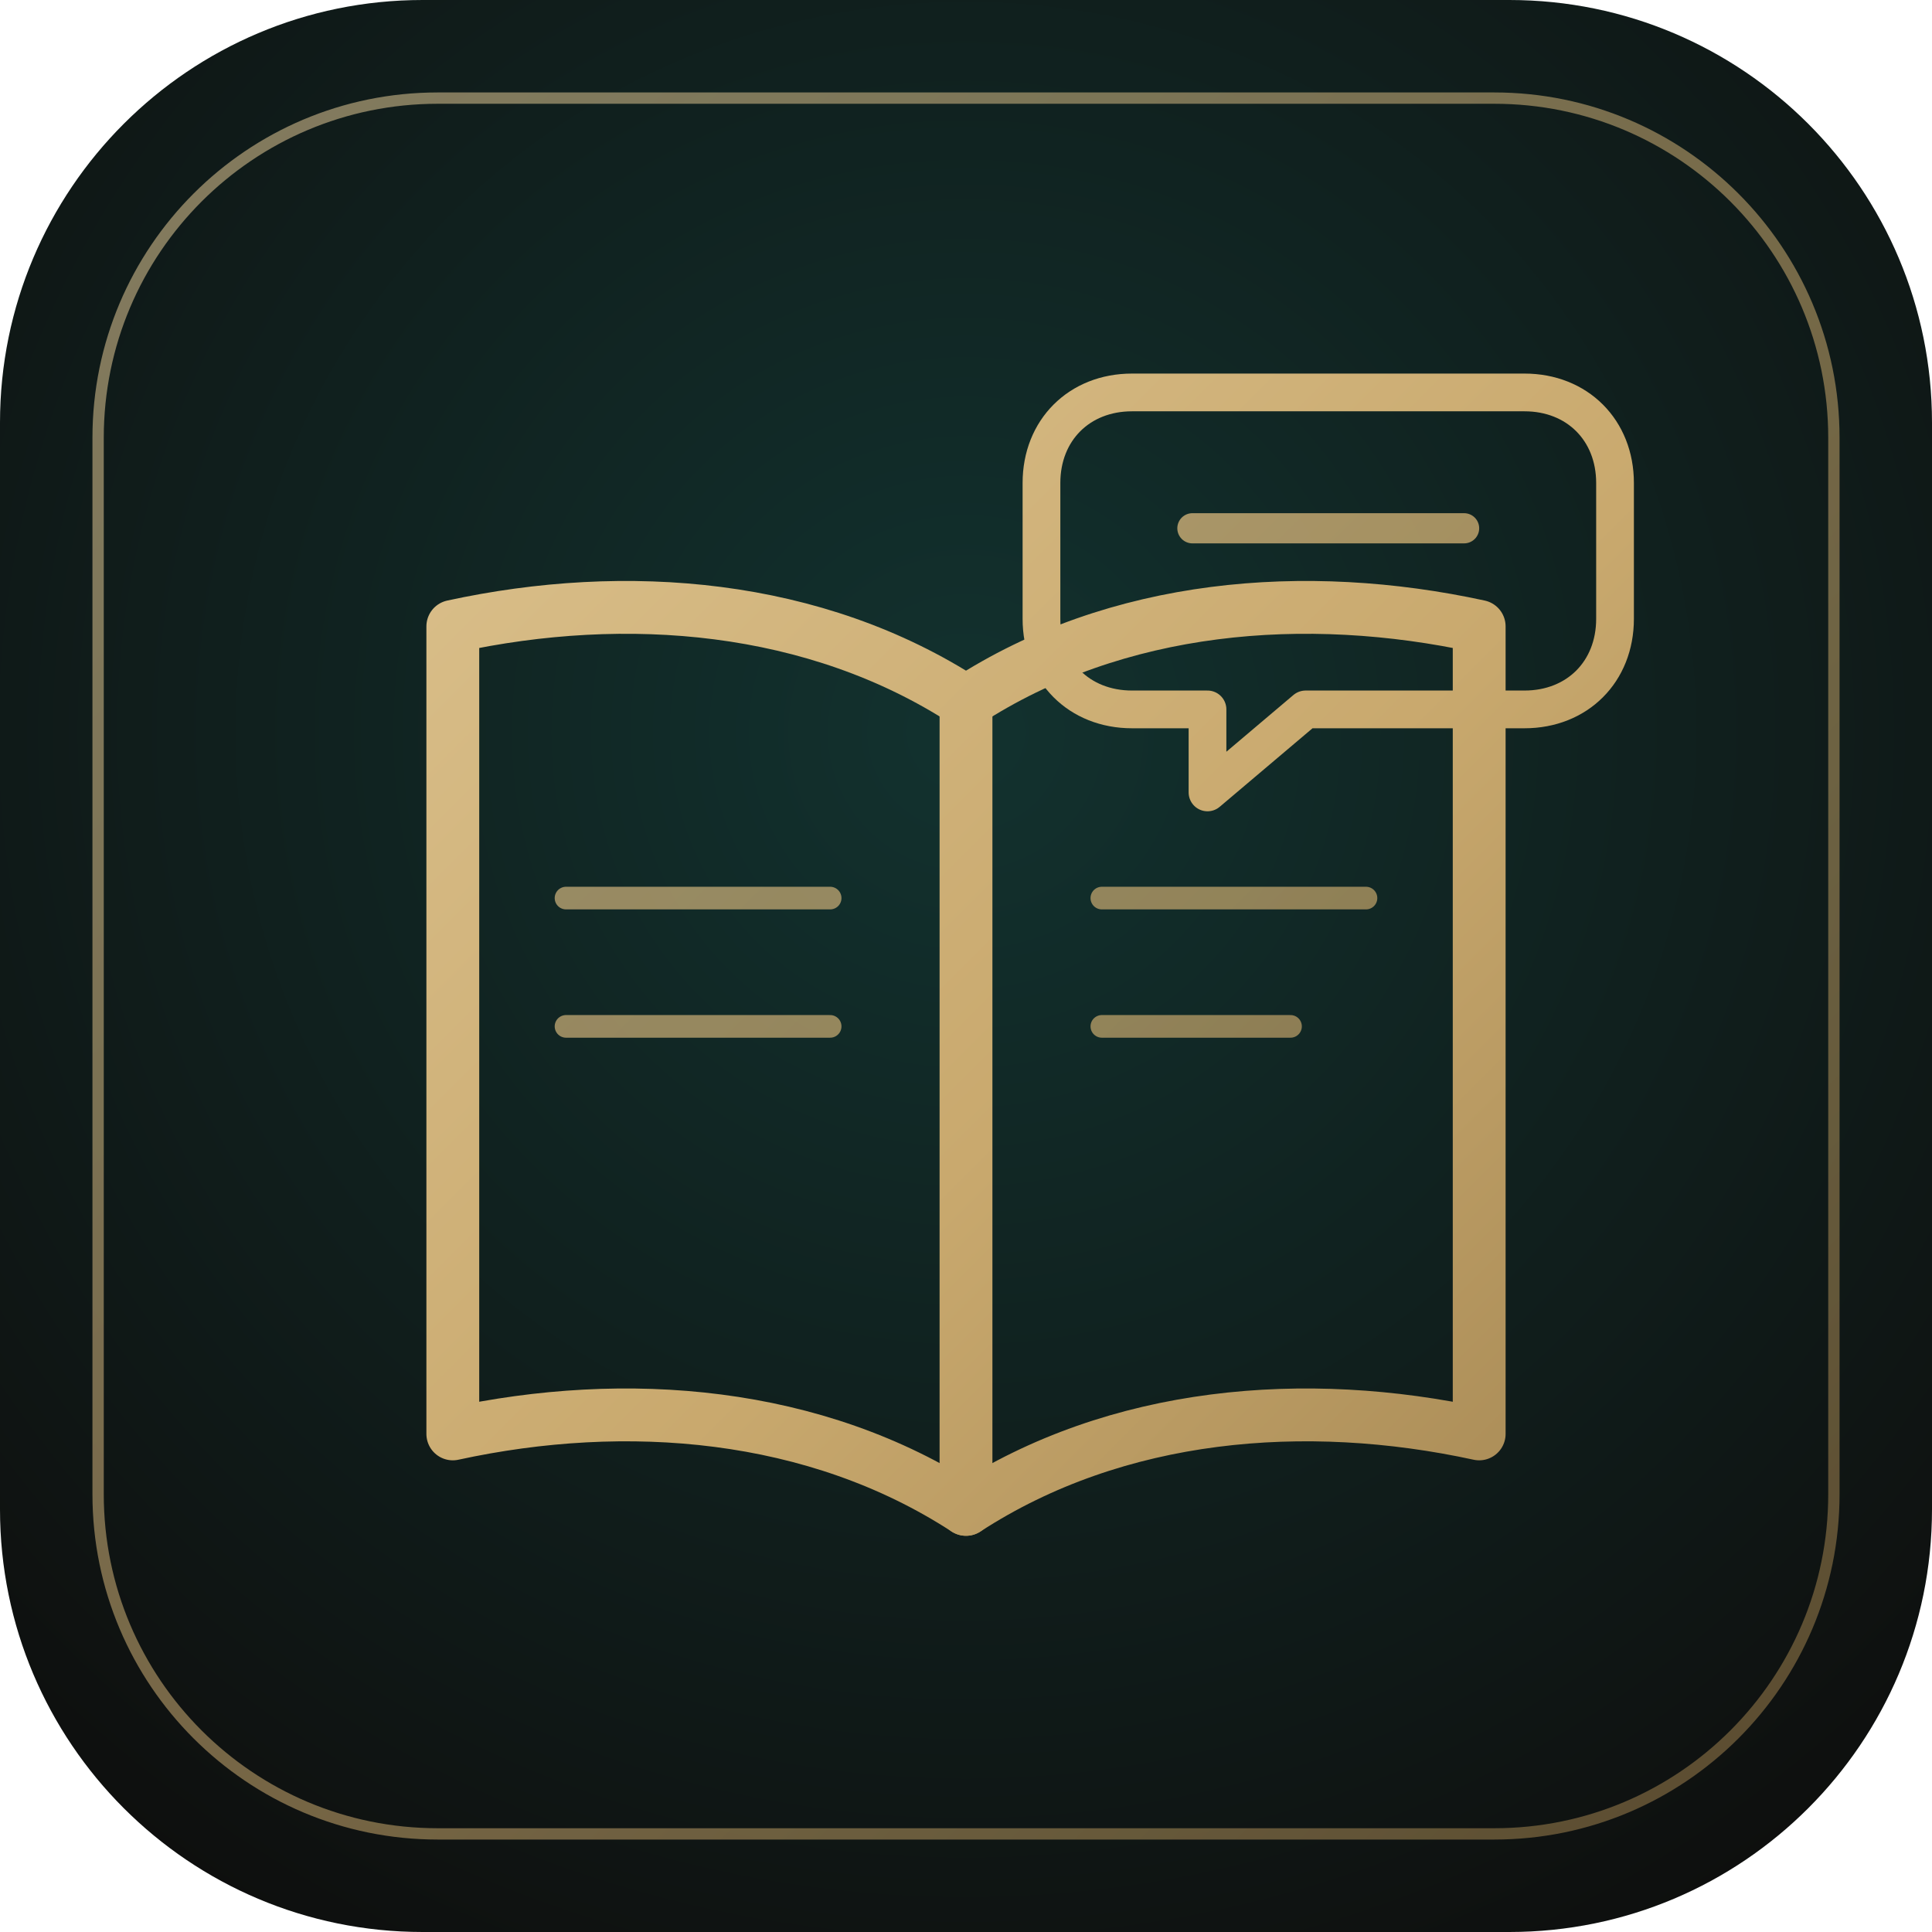
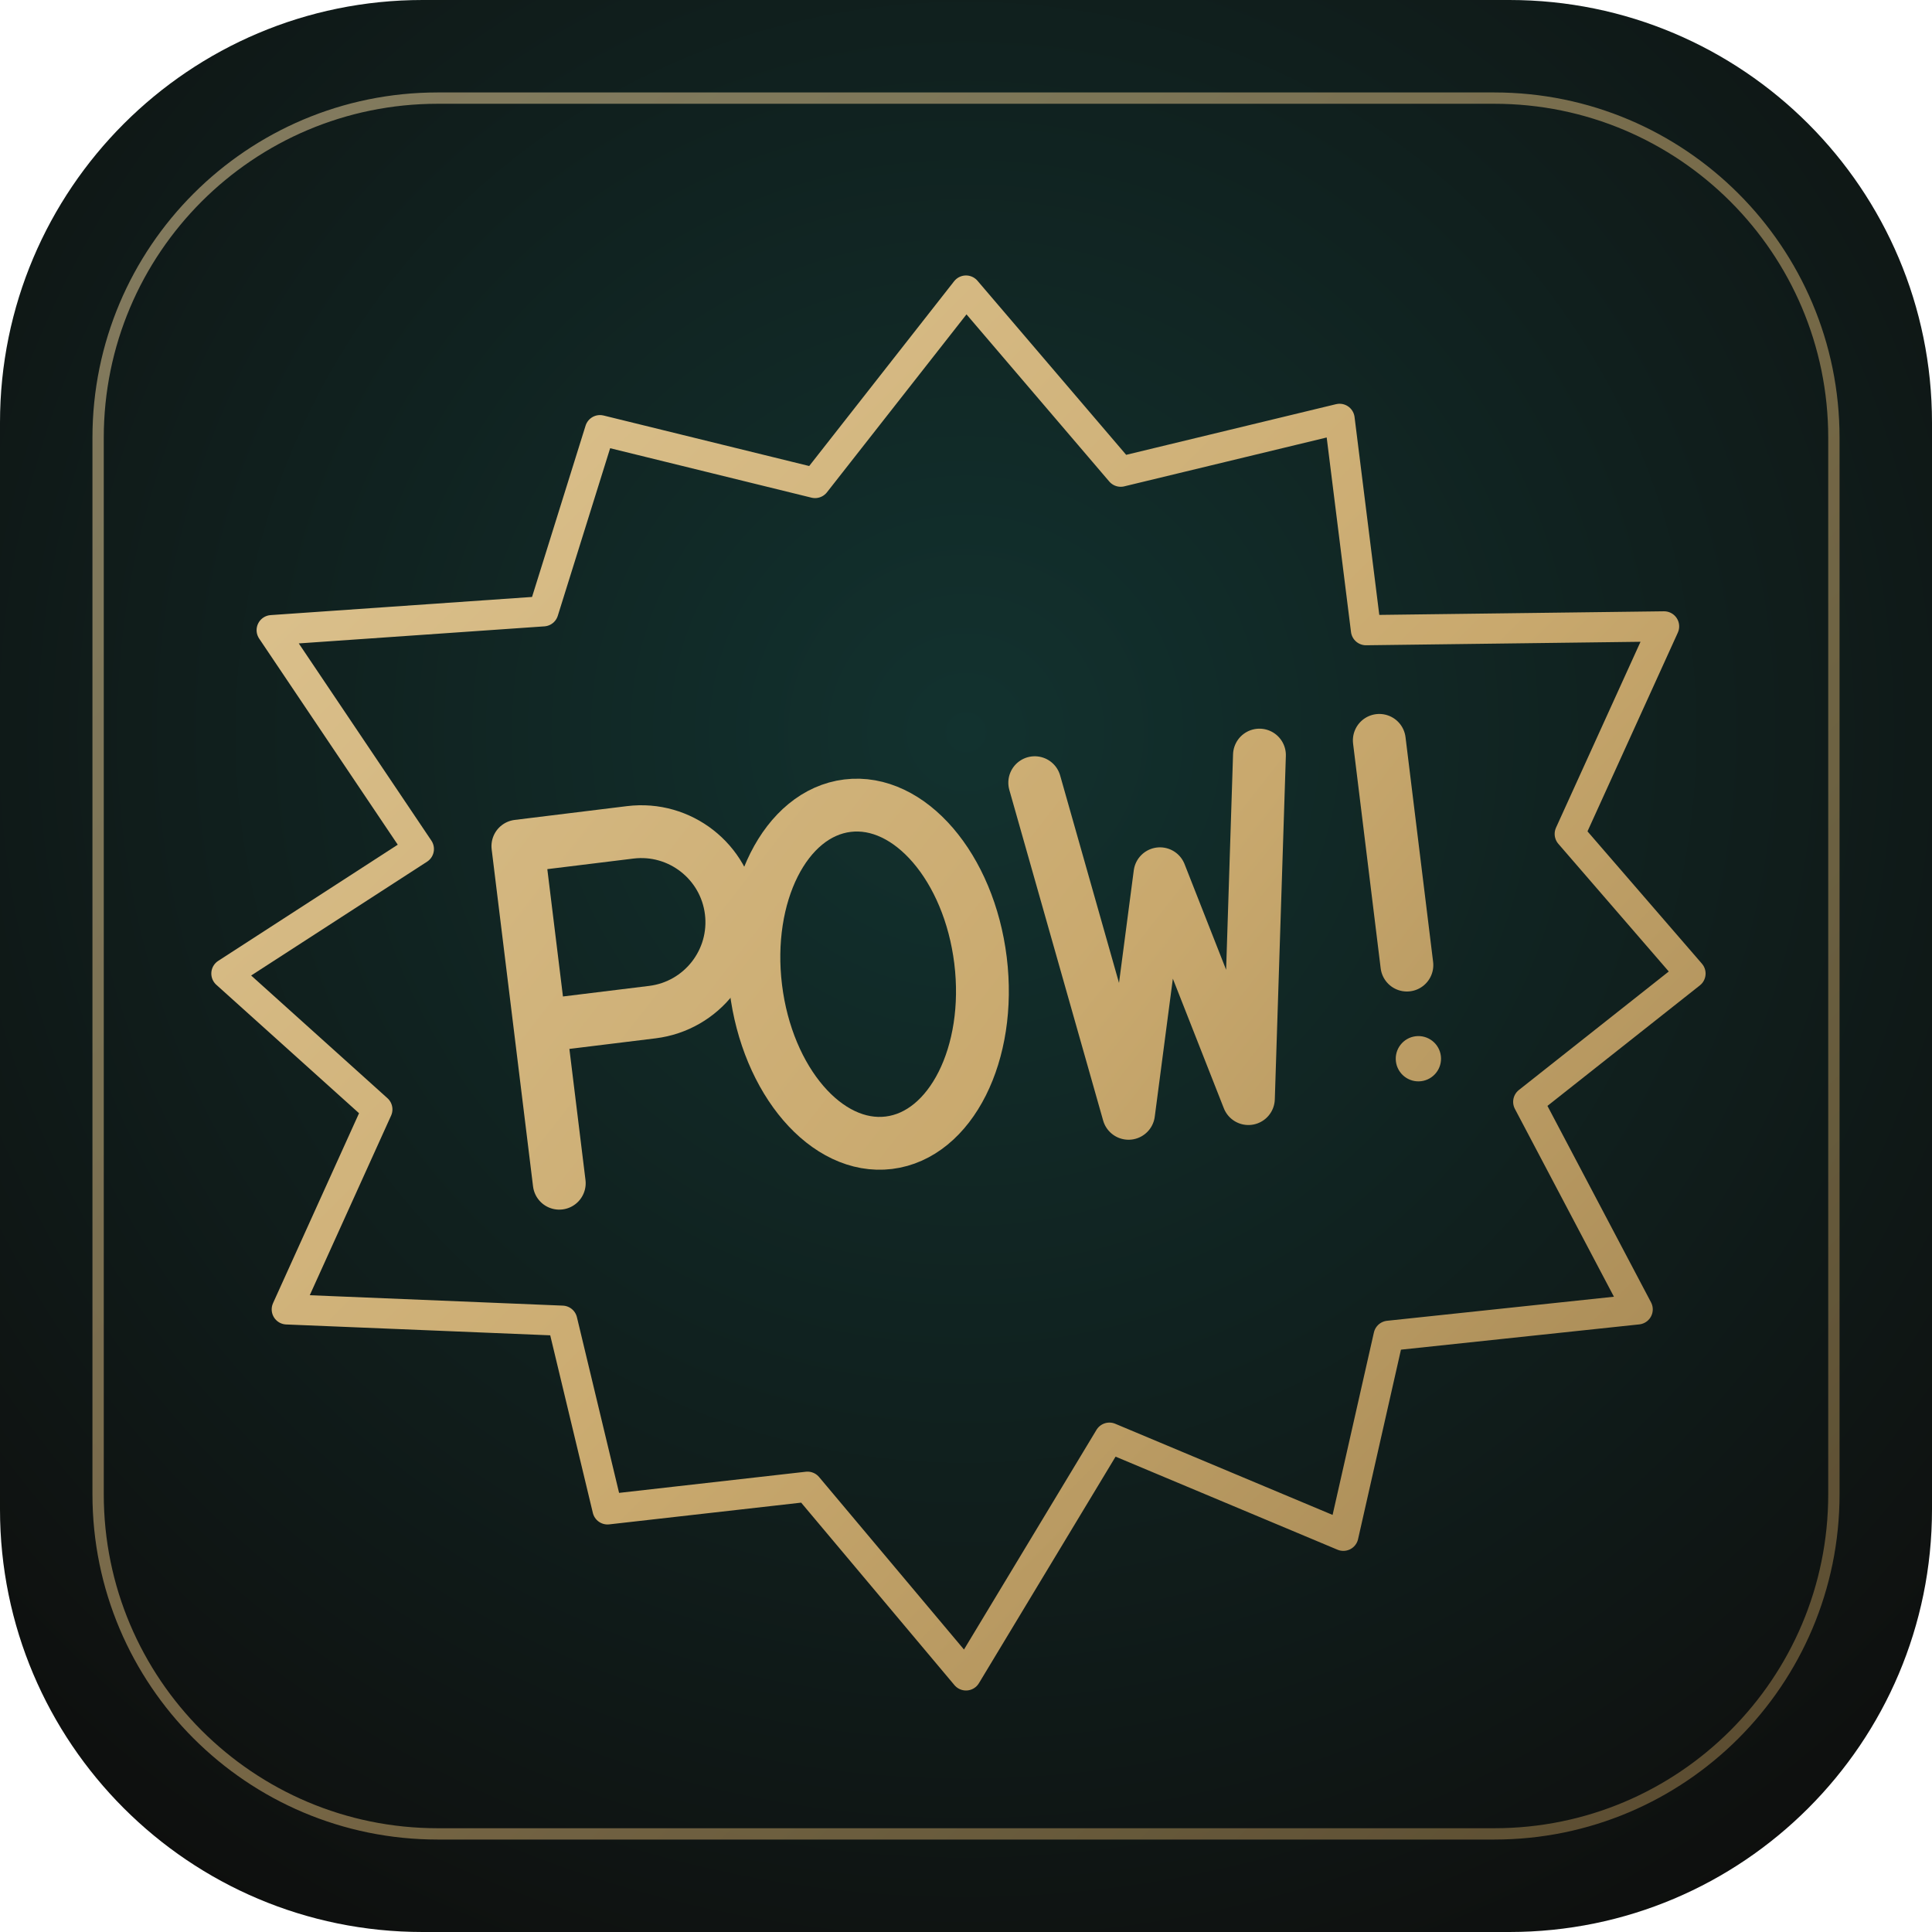
<svg xmlns="http://www.w3.org/2000/svg" viewBox="0 0 512 512">
  <defs>
    <radialGradient id="bg" cx=".5" cy=".38" r=".75">
      <stop offset="0" stop-color="#12322f" />
      <stop offset="1" stop-color="#0e0d0c" />
    </radialGradient>
    <linearGradient id="au" gradientUnits="userSpaceOnUse" x1="0" y1="0" x2="512" y2="512">
      <stop offset="0" stop-color="#e6cf9f" />
      <stop offset=".55" stop-color="#c9a96e" />
      <stop offset="1" stop-color="#8f7343" />
    </linearGradient>
  </defs>
  <rect width="512" height="512" rx="112" fill="url(#bg)" />
  <rect x="26" y="26" width="460" height="460" rx="90" fill="none" stroke="url(#au)" stroke-width="3" opacity=".55" />
  <g fill="none" stroke="url(#au)" stroke-width="14" stroke-linecap="round" stroke-linejoin="round">
-     <path d="M256 186c-40-26-90-30-136-20v214c46-10 96-6 136 20 40-26 90-30 136-20V166c-46-10-96-6-136 20z" />
-     <path d="M256 186v214" />
-     <path d="M300 104h104c14 0 24 10 24 24v36c0 14-10 24-24 24h-58l-26 22v-22h-20c-14 0-24-10-24-24v-36c0-14 10-24 24-24z" stroke-width="10" />
-     <path d="M316 140h72" stroke-width="8" opacity=".8" />
-     <path d="M150 238h70M150 272h70M292 238h70M292 272h50" stroke-width="6" opacity=".7" />
+     <path d="M256 77 L297 125 L355 111 L362 167 L441 166 L416 221 L448 258 L405 292 L434 347 L368 354 L356 407 L294 381 L256 444 L214 394 L161 400 L149 350 L76 347 L100 294 L60 258 L111 225 L72 167 L144 162 L159 114 L216 128Z" stroke-width="8" />
+     <g transform="rotate(-7 256 256) translate(-10 0)">
+       <path d="M152 300V210h30a24 24 0 0 1 0 48h-30" />
+       <ellipse cx="240" cy="255" rx="30" ry="45" />
+       <path d="M290 210l14 90 16-62 16 62 14-90" />
+       <path d="M382 210v60" />
+       <circle cx="382" cy="295" r="6" fill="url(#au)" stroke="none" />
+     </g>
  </g>
</svg>
